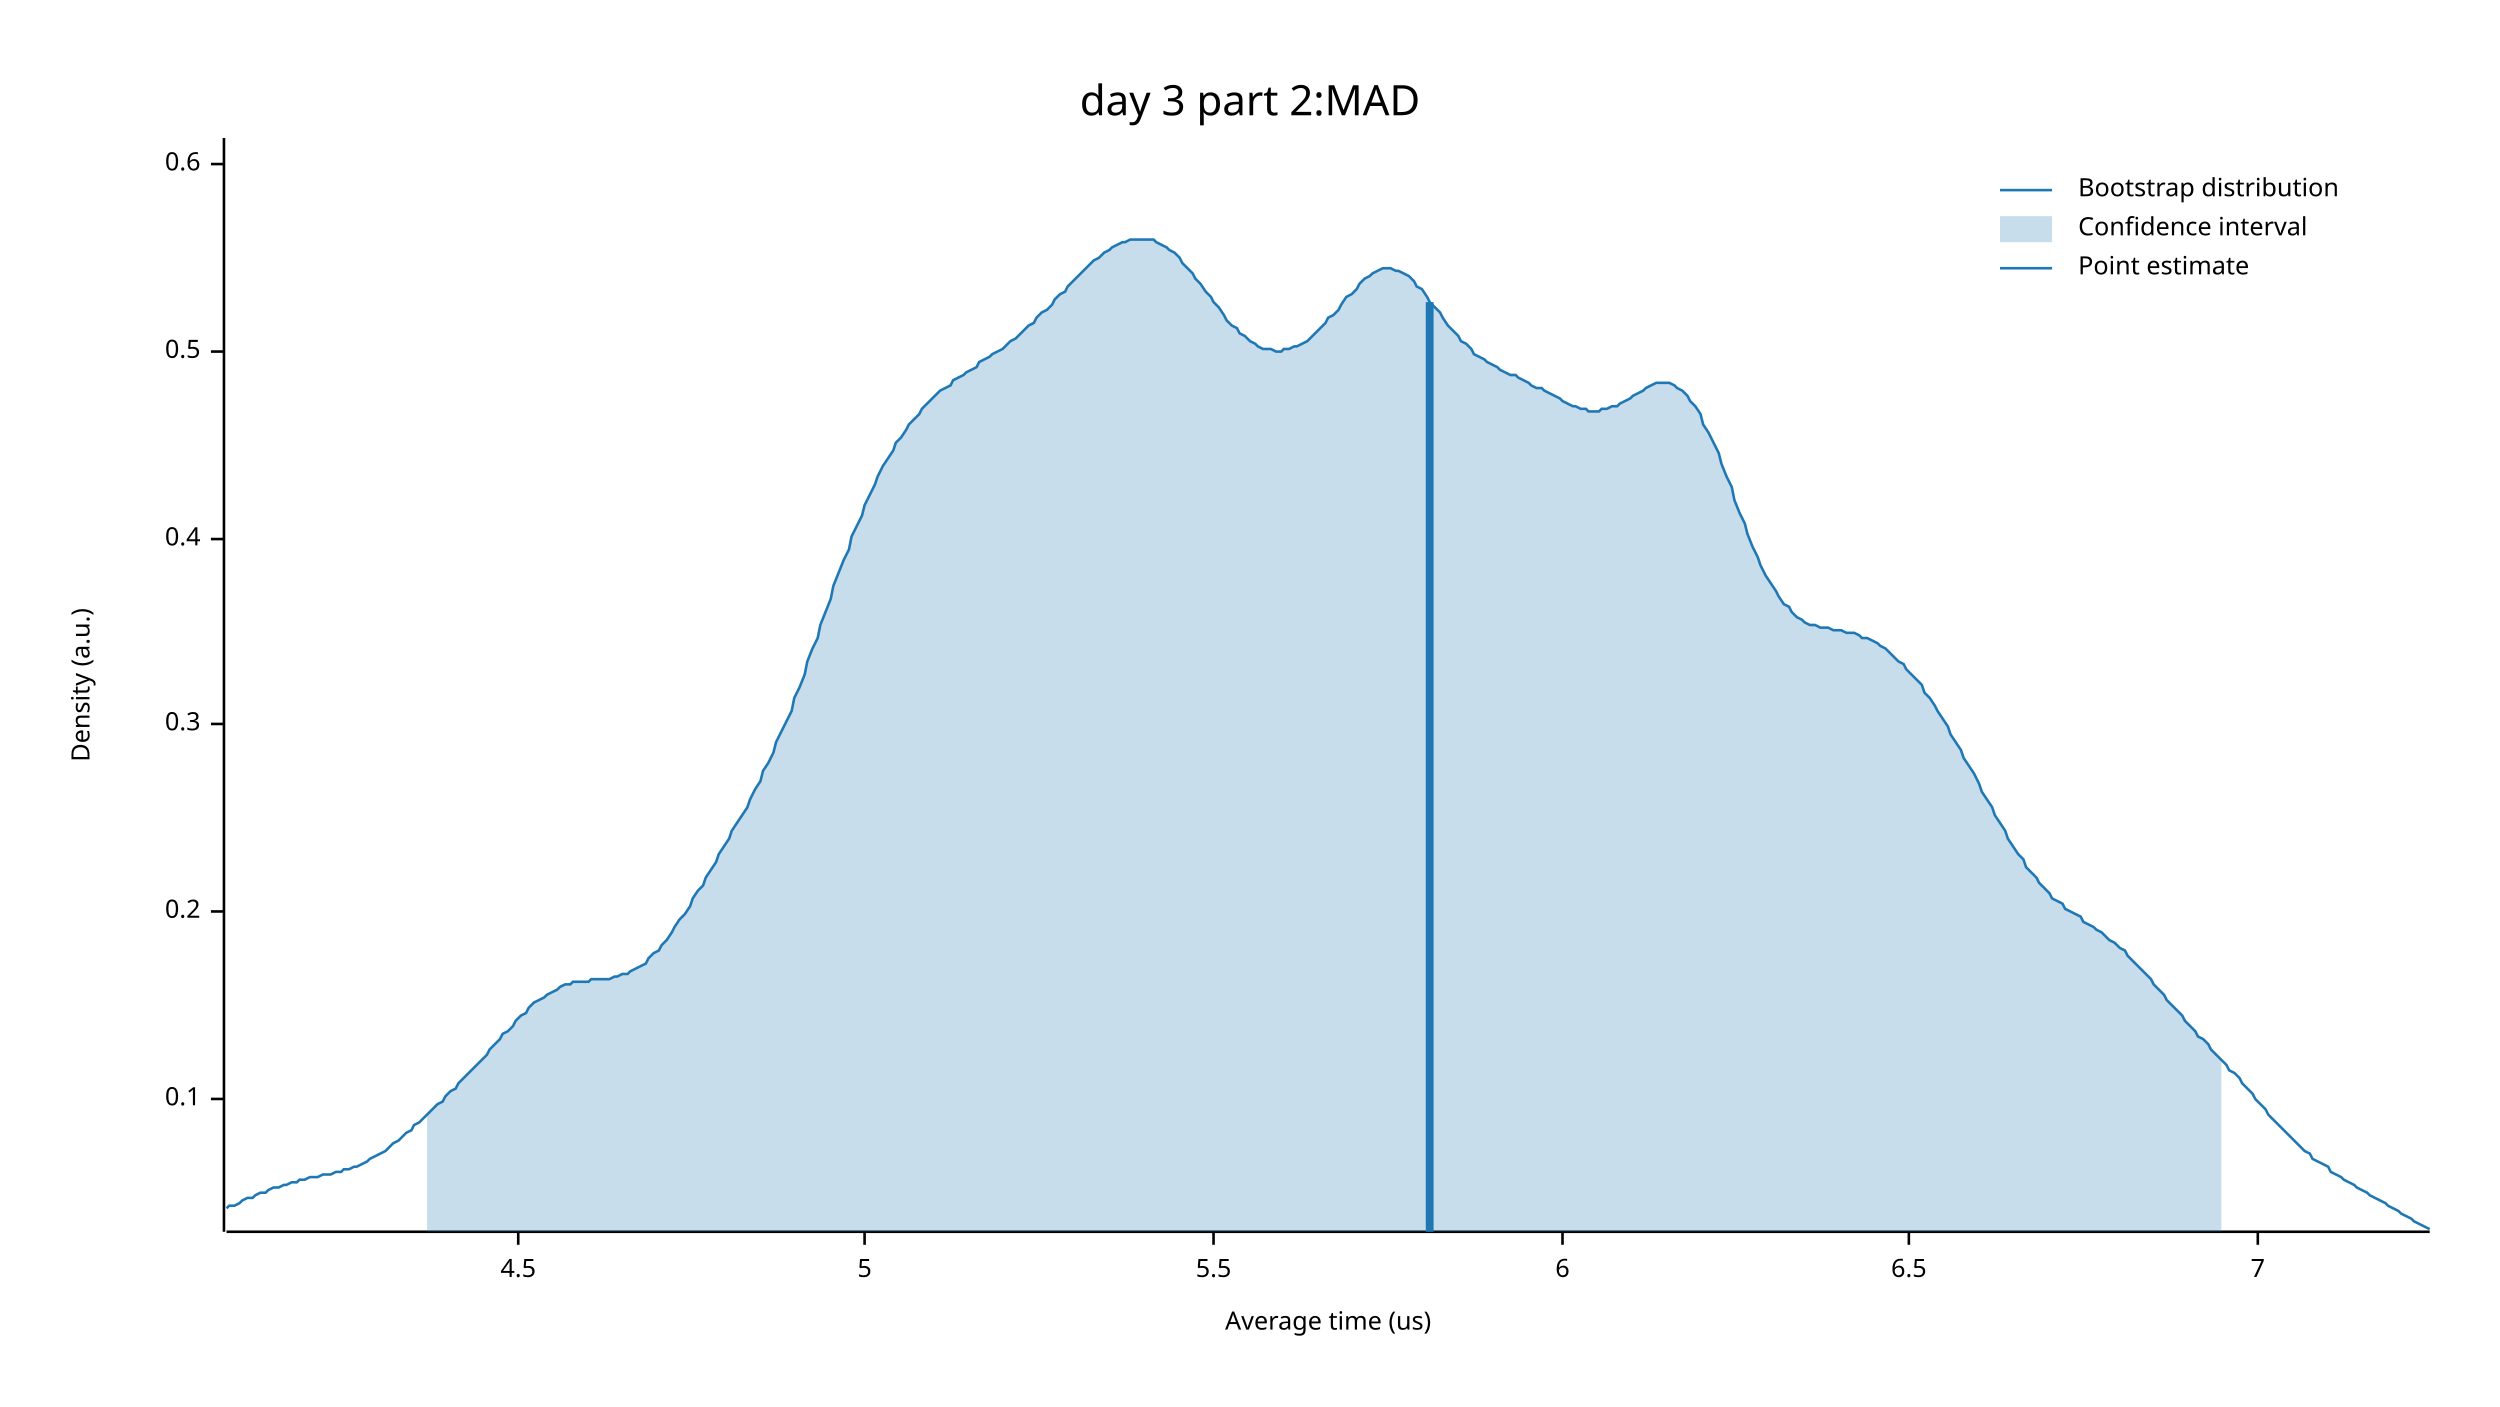
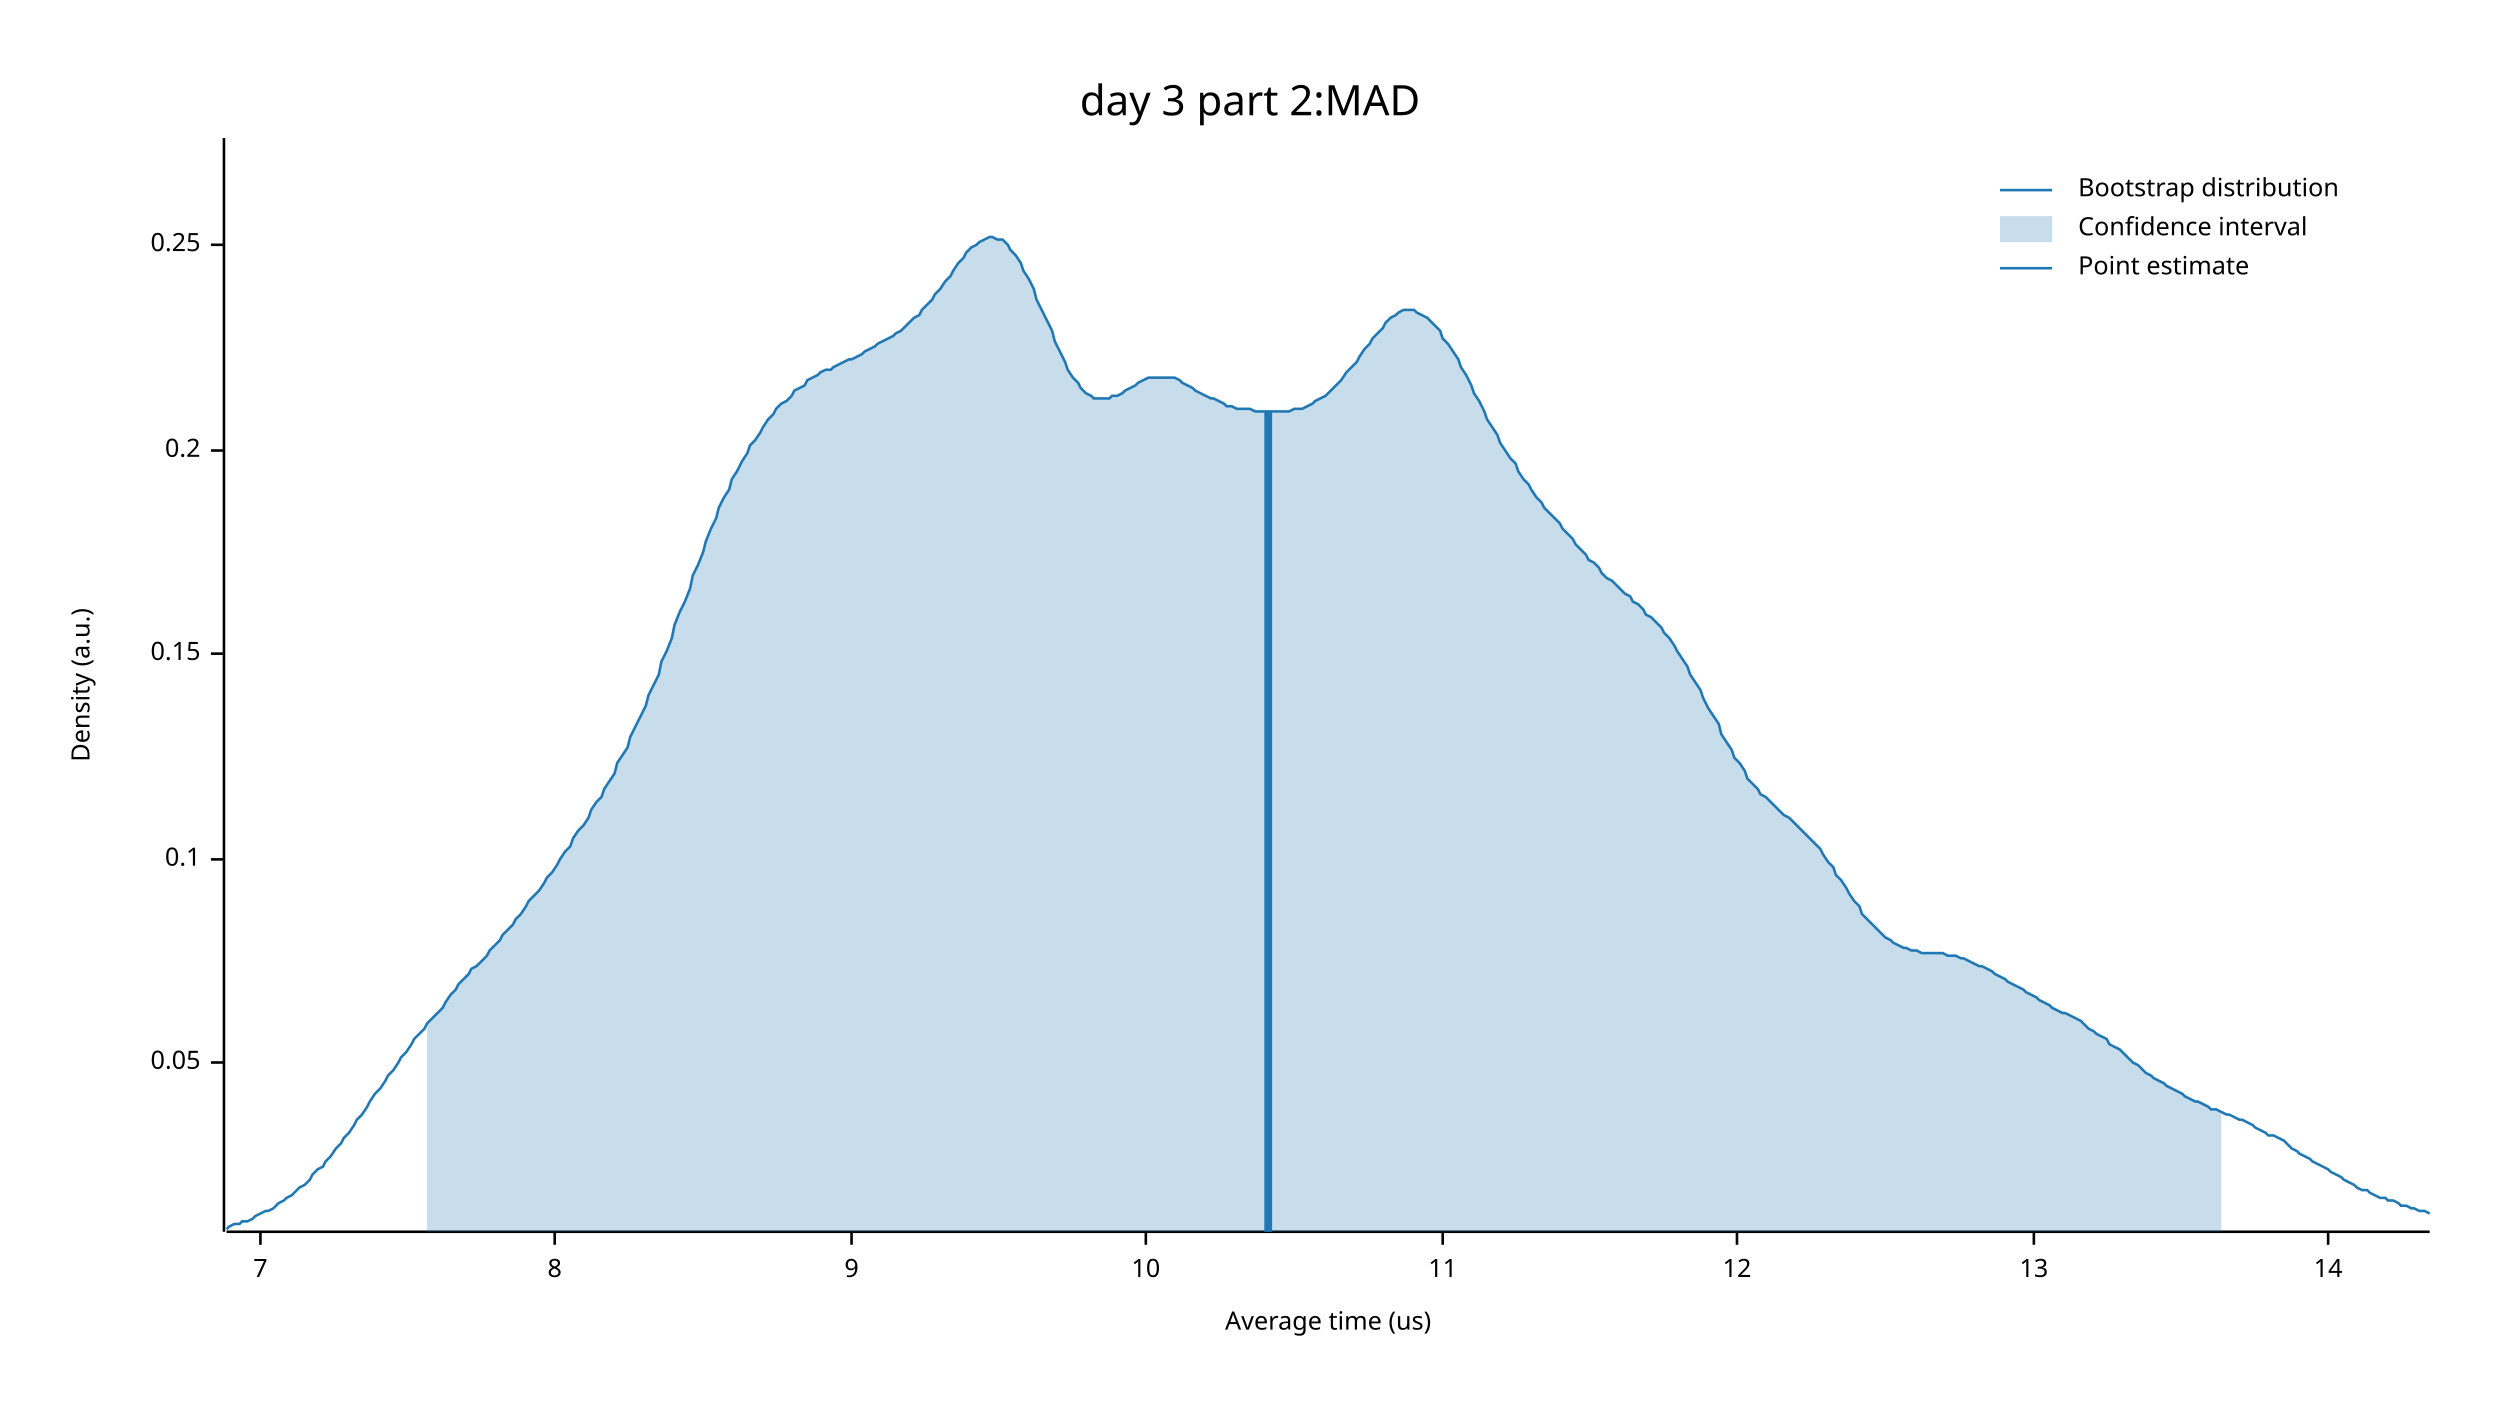
<svg xmlns="http://www.w3.org/2000/svg" width="960" height="540" viewBox="0 0 960 540">
  <text x="480" y="32" dy="0.76em" text-anchor="middle" font-family="sans-serif" font-size="16.129" opacity="1" fill="#000000">
day 3 part 2:MAD
</text>
  <text x="27" y="263" dy="0.76em" text-anchor="middle" font-family="sans-serif" font-size="9.677" opacity="1" fill="#000000" transform="rotate(270, 27, 263)">
Density (a.u.)
</text>
  <text x="510" y="513" dy="-0.5ex" text-anchor="middle" font-family="sans-serif" font-size="9.677" opacity="1" fill="#000000">
Average time (us)
</text>
  <polyline fill="none" opacity="1" stroke="#000000" stroke-width="1" points="86,53 86,473 " />
-   <text x="77" y="422" dy="0.5ex" text-anchor="end" font-family="sans-serif" font-size="9.677" opacity="1" fill="#000000">
+   <text x="77" y="408" dy="0.5ex" text-anchor="end" font-family="sans-serif" font-size="9.677" opacity="1" fill="#000000">
+ 0.05
+ </text>
+   <polyline fill="none" opacity="1" stroke="#000000" stroke-width="1" points="81,408 86,408 " />
+   <text x="77" y="330" dy="0.5ex" text-anchor="end" font-family="sans-serif" font-size="9.677" opacity="1" fill="#000000">
0.1
</text>
-   <polyline fill="none" opacity="1" stroke="#000000" stroke-width="1" points="81,422 86,422 " />
-   <text x="77" y="350" dy="0.5ex" text-anchor="end" font-family="sans-serif" font-size="9.677" opacity="1" fill="#000000">
+   <polyline fill="none" opacity="1" stroke="#000000" stroke-width="1" points="81,330 86,330 " />
+   <text x="77" y="251" dy="0.5ex" text-anchor="end" font-family="sans-serif" font-size="9.677" opacity="1" fill="#000000">
+ 0.15
+ </text>
+   <polyline fill="none" opacity="1" stroke="#000000" stroke-width="1" points="81,251 86,251 " />
+   <text x="77" y="173" dy="0.5ex" text-anchor="end" font-family="sans-serif" font-size="9.677" opacity="1" fill="#000000">
0.2
</text>
-   <polyline fill="none" opacity="1" stroke="#000000" stroke-width="1" points="81,350 86,350 " />
-   <text x="77" y="278" dy="0.5ex" text-anchor="end" font-family="sans-serif" font-size="9.677" opacity="1" fill="#000000">
- 0.3
+   <polyline fill="none" opacity="1" stroke="#000000" stroke-width="1" points="81,173 86,173 " />
+   <text x="77" y="94" dy="0.5ex" text-anchor="end" font-family="sans-serif" font-size="9.677" opacity="1" fill="#000000">
+ 0.25
</text>
-   <polyline fill="none" opacity="1" stroke="#000000" stroke-width="1" points="81,278 86,278 " />
-   <text x="77" y="207" dy="0.5ex" text-anchor="end" font-family="sans-serif" font-size="9.677" opacity="1" fill="#000000">
- 0.4
- </text>
-   <polyline fill="none" opacity="1" stroke="#000000" stroke-width="1" points="81,207 86,207 " />
-   <text x="77" y="135" dy="0.5ex" text-anchor="end" font-family="sans-serif" font-size="9.677" opacity="1" fill="#000000">
- 0.5
- </text>
-   <polyline fill="none" opacity="1" stroke="#000000" stroke-width="1" points="81,135 86,135 " />
-   <text x="77" y="63" dy="0.5ex" text-anchor="end" font-family="sans-serif" font-size="9.677" opacity="1" fill="#000000">
- 0.6
- </text>
-   <polyline fill="none" opacity="1" stroke="#000000" stroke-width="1" points="81,63 86,63 " />
+   <polyline fill="none" opacity="1" stroke="#000000" stroke-width="1" points="81,94 86,94 " />
  <polyline fill="none" opacity="1" stroke="#000000" stroke-width="1" points="87,473 933,473 " />
-   <text x="199" y="483" dy="0.76em" text-anchor="middle" font-family="sans-serif" font-size="9.677" opacity="1" fill="#000000">
- 4.5
- </text>
-   <polyline fill="none" opacity="1" stroke="#000000" stroke-width="1" points="199,473 199,478 " />
-   <text x="332" y="483" dy="0.76em" text-anchor="middle" font-family="sans-serif" font-size="9.677" opacity="1" fill="#000000">
- 5
- </text>
-   <polyline fill="none" opacity="1" stroke="#000000" stroke-width="1" points="332,473 332,478 " />
-   <text x="466" y="483" dy="0.76em" text-anchor="middle" font-family="sans-serif" font-size="9.677" opacity="1" fill="#000000">
- 5.5
- </text>
-   <polyline fill="none" opacity="1" stroke="#000000" stroke-width="1" points="466,473 466,478 " />
-   <text x="600" y="483" dy="0.76em" text-anchor="middle" font-family="sans-serif" font-size="9.677" opacity="1" fill="#000000">
- 6
- </text>
-   <polyline fill="none" opacity="1" stroke="#000000" stroke-width="1" points="600,473 600,478 " />
-   <text x="733" y="483" dy="0.76em" text-anchor="middle" font-family="sans-serif" font-size="9.677" opacity="1" fill="#000000">
- 6.5
- </text>
-   <polyline fill="none" opacity="1" stroke="#000000" stroke-width="1" points="733,473 733,478 " />
-   <text x="867" y="483" dy="0.76em" text-anchor="middle" font-family="sans-serif" font-size="9.677" opacity="1" fill="#000000">
+   <text x="100" y="483" dy="0.76em" text-anchor="middle" font-family="sans-serif" font-size="9.677" opacity="1" fill="#000000">
7
</text>
-   <polyline fill="none" opacity="1" stroke="#000000" stroke-width="1" points="867,473 867,478 " />
-   <polyline fill="none" opacity="1" stroke="#1F78B4" stroke-width="1" points="87,464 88,463 90,463 92,462 93,461 95,460 97,460 98,459 100,458 102,458 103,457 105,456 107,456 109,455 110,455 112,454 114,454 115,453 117,453 119,452 120,452 122,452 124,451 125,451 127,451 129,450 131,450 132,449 134,449 136,448 137,448 139,447 141,446 142,445 144,444 146,443 148,442 149,441 151,439 153,438 154,437 156,435 158,434 159,432 161,431 163,429 164,428 166,426 168,424 170,423 171,421 173,419 175,418 176,416 178,414 180,412 181,411 183,409 185,407 187,405 188,403 190,401 192,399 193,397 195,396 197,394 198,392 200,390 202,389 203,387 205,385 207,384 209,383 210,382 212,381 214,380 215,379 217,378 219,378 220,377 222,377 224,377 226,377 227,376 229,376 231,376 232,376 234,376 236,375 237,375 239,374 241,374 242,373 244,372 246,371 248,370 249,368 251,366 253,365 254,363 256,361 258,358 259,356 261,353 263,351 265,348 266,345 268,342 270,340 271,337 273,334 275,331 276,328 278,325 280,322 281,319 283,316 285,313 287,310 288,307 290,303 292,300 293,296 295,293 297,289 298,285 300,281 302,277 304,273 305,268 307,264 309,259 310,254 312,249 314,245 315,240 317,235 319,230 320,225 322,220 324,215 326,211 327,206 329,202 331,198 332,194 334,190 336,186 337,183 339,179 341,176 343,173 344,170 346,168 348,165 349,163 351,161 353,159 354,157 356,155 358,153 359,152 361,150 363,149 365,148 366,146 368,145 370,144 371,143 373,142 375,141 376,139 378,138 380,137 381,136 383,135 385,134 387,132 388,131 390,130 392,128 393,127 395,125 397,124 398,122 400,120 402,119 404,117 405,115 407,113 409,112 410,110 412,108 414,106 415,105 417,103 419,101 420,100 422,99 424,97 426,96 427,95 429,94 431,93 432,93 434,92 436,92 437,92 439,92 441,92 443,92 444,93 446,94 448,95 449,96 451,97 453,99 454,101 456,103 458,105 459,107 461,109 463,112 465,114 466,116 468,118 470,121 471,123 473,125 475,126 476,128 478,129 480,131 482,132 483,133 485,134 487,134 488,134 490,135 492,135 493,134 495,134 497,133 498,133 500,132 502,131 504,129 505,128 507,126 509,124 510,122 512,121 514,119 515,117 517,114 519,113 521,111 522,109 524,107 526,106 527,105 529,104 531,103 532,103 534,103 536,104 537,104 539,105 541,106 543,108 544,110 546,111 548,114 549,116 551,118 553,120 554,122 556,125 558,127 560,129 561,131 563,132 565,134 566,136 568,137 570,138 571,139 573,140 575,141 576,142 578,143 580,144 582,144 583,145 585,146 587,147 588,148 590,149 592,149 593,150 595,151 597,152 599,153 600,154 602,155 604,156 605,156 607,157 609,157 610,158 612,158 614,158 615,157 617,157 619,156 621,156 622,155 624,154 626,153 627,152 629,151 631,150 632,149 634,148 636,147 638,147 639,147 641,147 643,148 644,149 646,150 648,152 649,154 651,156 653,159 654,163 656,166 658,170 660,174 661,178 663,183 665,187 666,192 668,197 670,201 671,205 673,210 675,214 676,217 678,221 680,224 682,227 683,229 685,232 687,233 688,235 690,237 692,238 693,239 695,240 697,240 699,241 700,241 702,241 704,242 705,242 707,242 709,243 710,243 712,243 714,244 715,245 717,245 719,246 721,247 722,248 724,249 726,251 727,252 729,254 731,255 732,257 734,259 736,261 738,263 739,266 741,268 743,271 744,273 746,276 748,279 749,282 751,285 753,288 754,291 756,294 758,297 760,301 761,304 763,307 765,310 766,313 768,316 770,319 771,322 773,325 775,328 777,330 778,333 780,335 782,337 783,339 785,341 787,343 788,345 790,346 792,347 793,349 795,350 797,351 799,352 800,354 802,355 804,356 805,357 807,358 809,360 810,361 812,362 814,364 816,365 817,367 819,369 821,371 822,372 824,374 826,376 827,378 829,380 831,382 832,384 834,386 836,388 838,390 839,392 841,394 843,396 844,398 846,399 848,401 849,403 851,405 853,407 855,409 856,411 858,412 860,414 861,416 863,418 865,420 866,422 868,424 870,426 871,428 873,430 875,432 877,434 878,435 880,437 882,439 883,440 885,442 887,443 888,445 890,446 892,447 894,448 895,450 897,451 899,452 900,453 902,454 904,455 905,456 907,457 909,458 910,459 912,460 914,461 916,462 917,463 919,464 921,465 922,466 924,467 926,468 927,469 929,470 931,471 933,472 " />
-   <polygon opacity="0.25" fill="#1F78B4" points="164,428 166,426 168,424 170,423 171,421 173,419 175,418 176,416 178,414 180,412 181,411 183,409 185,407 187,405 188,403 190,401 192,399 193,397 195,396 197,394 198,392 200,390 202,389 203,387 205,385 207,384 209,383 210,382 212,381 214,380 215,379 217,378 219,378 220,377 222,377 224,377 226,377 227,376 229,376 231,376 232,376 234,376 236,375 237,375 239,374 241,374 242,373 244,372 246,371 248,370 249,368 251,366 253,365 254,363 256,361 258,358 259,356 261,353 263,351 265,348 266,345 268,342 270,340 271,337 273,334 275,331 276,328 278,325 280,322 281,319 283,316 285,313 287,310 288,307 290,303 292,300 293,296 295,293 297,289 298,285 300,281 302,277 304,273 305,268 307,264 309,259 310,254 312,249 314,245 315,240 317,235 319,230 320,225 322,220 324,215 326,211 327,206 329,202 331,198 332,194 334,190 336,186 337,183 339,179 341,176 343,173 344,170 346,168 348,165 349,163 351,161 353,159 354,157 356,155 358,153 359,152 361,150 363,149 365,148 366,146 368,145 370,144 371,143 373,142 375,141 376,139 378,138 380,137 381,136 383,135 385,134 387,132 388,131 390,130 392,128 393,127 395,125 397,124 398,122 400,120 402,119 404,117 405,115 407,113 409,112 410,110 412,108 414,106 415,105 417,103 419,101 420,100 422,99 424,97 426,96 427,95 429,94 431,93 432,93 434,92 436,92 437,92 439,92 441,92 443,92 444,93 446,94 448,95 449,96 451,97 453,99 454,101 456,103 458,105 459,107 461,109 463,112 465,114 466,116 468,118 470,121 471,123 473,125 475,126 476,128 478,129 480,131 482,132 483,133 485,134 487,134 488,134 490,135 492,135 493,134 495,134 497,133 498,133 500,132 502,131 504,129 505,128 507,126 509,124 510,122 512,121 514,119 515,117 517,114 519,113 521,111 522,109 524,107 526,106 527,105 529,104 531,103 532,103 534,103 536,104 537,104 539,105 541,106 543,108 544,110 546,111 548,114 549,116 551,118 553,120 554,122 556,125 558,127 560,129 561,131 563,132 565,134 566,136 568,137 570,138 571,139 573,140 575,141 576,142 578,143 580,144 582,144 583,145 585,146 587,147 588,148 590,149 592,149 593,150 595,151 597,152 599,153 600,154 602,155 604,156 605,156 607,157 609,157 610,158 612,158 614,158 615,157 617,157 619,156 621,156 622,155 624,154 626,153 627,152 629,151 631,150 632,149 634,148 636,147 638,147 639,147 641,147 643,148 644,149 646,150 648,152 649,154 651,156 653,159 654,163 656,166 658,170 660,174 661,178 663,183 665,187 666,192 668,197 670,201 671,205 673,210 675,214 676,217 678,221 680,224 682,227 683,229 685,232 687,233 688,235 690,237 692,238 693,239 695,240 697,240 699,241 700,241 702,241 704,242 705,242 707,242 709,243 710,243 712,243 714,244 715,245 717,245 719,246 721,247 722,248 724,249 726,251 727,252 729,254 731,255 732,257 734,259 736,261 738,263 739,266 741,268 743,271 744,273 746,276 748,279 749,282 751,285 753,288 754,291 756,294 758,297 760,301 761,304 763,307 765,310 766,313 768,316 770,319 771,322 773,325 775,328 777,330 778,333 780,335 782,337 783,339 785,341 787,343 788,345 790,346 792,347 793,349 795,350 797,351 799,352 800,354 802,355 804,356 805,357 807,358 809,360 810,361 812,362 814,364 816,365 817,367 819,369 821,371 822,372 824,374 826,376 827,378 829,380 831,382 832,384 834,386 836,388 838,390 839,392 841,394 843,396 844,398 846,399 848,401 849,403 851,405 853,407 853,473 164,473 " />
-   <polyline fill="none" opacity="1" stroke="#1F78B4" stroke-width="3" points="549,473 549,116 " />
+   <polyline fill="none" opacity="1" stroke="#000000" stroke-width="1" points="100,473 100,478 " />
+   <text x="213" y="483" dy="0.76em" text-anchor="middle" font-family="sans-serif" font-size="9.677" opacity="1" fill="#000000">
+ 8
+ </text>
+   <polyline fill="none" opacity="1" stroke="#000000" stroke-width="1" points="213,473 213,478 " />
+   <text x="327" y="483" dy="0.76em" text-anchor="middle" font-family="sans-serif" font-size="9.677" opacity="1" fill="#000000">
+ 9
+ </text>
+   <polyline fill="none" opacity="1" stroke="#000000" stroke-width="1" points="327,473 327,478 " />
+   <text x="440" y="483" dy="0.76em" text-anchor="middle" font-family="sans-serif" font-size="9.677" opacity="1" fill="#000000">
+ 10
+ </text>
+   <polyline fill="none" opacity="1" stroke="#000000" stroke-width="1" points="440,473 440,478 " />
+   <text x="554" y="483" dy="0.76em" text-anchor="middle" font-family="sans-serif" font-size="9.677" opacity="1" fill="#000000">
+ 11
+ </text>
+   <polyline fill="none" opacity="1" stroke="#000000" stroke-width="1" points="554,473 554,478 " />
+   <text x="667" y="483" dy="0.76em" text-anchor="middle" font-family="sans-serif" font-size="9.677" opacity="1" fill="#000000">
+ 12
+ </text>
+   <polyline fill="none" opacity="1" stroke="#000000" stroke-width="1" points="667,473 667,478 " />
+   <text x="781" y="483" dy="0.76em" text-anchor="middle" font-family="sans-serif" font-size="9.677" opacity="1" fill="#000000">
+ 13
+ </text>
+   <polyline fill="none" opacity="1" stroke="#000000" stroke-width="1" points="781,473 781,478 " />
+   <text x="894" y="483" dy="0.76em" text-anchor="middle" font-family="sans-serif" font-size="9.677" opacity="1" fill="#000000">
+ 14
+ </text>
+   <polyline fill="none" opacity="1" stroke="#000000" stroke-width="1" points="894,473 894,478 " />
+   <polyline fill="none" opacity="1" stroke="#1F78B4" stroke-width="1" points="87,472 88,471 90,470 92,470 93,469 95,469 97,468 98,467 100,466 102,465 103,465 105,464 107,462 109,461 110,460 112,459 114,457 115,456 117,455 119,453 120,451 122,449 124,448 125,446 127,444 129,441 131,439 132,437 134,435 136,432 137,430 139,428 141,425 142,423 144,420 146,418 148,415 149,413 151,411 153,408 154,406 156,404 158,401 159,399 161,397 163,395 164,393 166,391 168,389 170,387 171,385 173,382 175,380 176,378 178,376 180,374 181,372 183,371 185,369 187,367 188,365 190,363 192,361 193,359 195,357 197,355 198,353 200,351 202,348 203,346 205,344 207,342 209,339 210,337 212,335 214,332 215,330 217,327 219,325 220,322 222,319 224,317 226,314 227,311 229,308 231,306 232,303 234,300 236,297 237,293 239,290 241,287 242,283 244,279 246,275 248,271 249,267 251,263 253,259 254,254 256,250 258,245 259,240 261,235 263,231 265,226 266,221 268,217 270,212 271,208 273,203 275,199 276,195 278,191 280,188 281,184 283,181 285,177 287,174 288,171 290,169 292,166 293,164 295,161 297,159 298,157 300,155 302,154 304,152 305,150 307,149 309,148 310,146 312,145 314,144 315,143 317,142 319,142 320,141 322,140 324,139 326,138 327,138 329,137 331,136 332,135 334,134 336,133 337,132 339,131 341,130 343,129 344,128 346,127 348,125 349,124 351,122 353,121 354,119 356,117 358,115 359,113 361,111 363,108 365,106 366,104 368,101 370,99 371,97 373,95 375,94 376,93 378,92 380,91 381,91 383,92 385,92 387,94 388,96 390,98 392,101 393,104 395,107 397,111 398,115 400,119 402,123 404,127 405,131 407,135 409,139 410,142 412,145 414,147 415,149 417,151 419,152 420,153 422,153 424,153 426,153 427,152 429,152 431,151 432,150 434,149 436,148 437,147 439,146 441,145 443,145 444,145 446,145 448,145 449,145 451,145 453,146 454,147 456,148 458,149 459,150 461,151 463,152 465,153 466,153 468,154 470,155 471,156 473,156 475,157 476,157 478,157 480,157 482,158 483,158 485,158 487,158 488,158 490,158 492,158 493,158 495,158 497,157 498,157 500,157 502,156 504,155 505,154 507,153 509,152 510,151 512,149 514,147 515,146 517,143 519,141 521,139 522,137 524,134 526,132 527,130 529,128 531,126 532,124 534,122 536,121 537,120 539,119 541,119 543,119 544,120 546,121 548,122 549,123 551,125 553,127 554,130 556,132 558,135 560,138 561,141 563,144 565,148 566,151 568,154 570,158 571,161 573,164 575,167 576,170 578,173 580,176 582,178 583,181 585,184 587,186 588,188 590,191 592,193 593,195 595,197 597,199 599,201 600,203 602,205 604,207 605,209 607,211 609,213 610,215 612,216 614,218 615,220 617,222 619,223 621,225 622,226 624,228 626,229 627,231 629,232 631,234 632,236 634,237 636,239 638,241 639,243 641,245 643,248 644,250 646,253 648,256 649,259 651,262 653,265 654,268 656,272 658,275 660,278 661,282 663,285 665,288 666,291 668,293 670,296 671,299 673,301 675,303 676,305 678,306 680,308 682,310 683,311 685,313 687,314 688,315 690,317 692,319 693,320 695,322 697,324 699,326 700,328 702,331 704,333 705,336 707,338 709,341 710,343 712,346 714,348 715,351 717,353 719,355 721,357 722,358 724,360 726,361 727,362 729,363 731,364 732,364 734,365 736,365 738,366 739,366 741,366 743,366 744,366 746,366 748,367 749,367 751,367 753,368 754,368 756,369 758,370 760,371 761,371 763,372 765,373 766,374 768,375 770,376 771,377 773,378 775,379 777,380 778,381 780,382 782,383 783,384 785,385 787,386 788,387 790,388 792,389 793,389 795,390 797,391 799,392 800,393 802,395 804,396 805,397 807,398 809,399 810,401 812,402 814,403 816,405 817,406 819,408 821,409 822,410 824,412 826,413 827,414 829,415 831,416 832,417 834,418 836,419 838,420 839,421 841,422 843,423 844,423 846,424 848,425 849,426 851,426 853,427 855,428 856,428 858,429 860,430 861,430 863,431 865,432 866,433 868,434 870,435 871,436 873,436 875,437 877,438 878,439 880,441 882,442 883,443 885,444 887,445 888,446 890,447 892,448 894,449 895,450 897,451 899,452 900,453 902,454 904,455 905,456 907,457 909,457 910,458 912,459 914,460 916,460 917,461 919,461 921,462 922,463 924,463 926,464 927,464 929,465 931,465 933,466 " />
+   <polygon opacity="0.25" fill="#1F78B4" points="164,393 166,391 168,389 170,387 171,385 173,382 175,380 176,378 178,376 180,374 181,372 183,371 185,369 187,367 188,365 190,363 192,361 193,359 195,357 197,355 198,353 200,351 202,348 203,346 205,344 207,342 209,339 210,337 212,335 214,332 215,330 217,327 219,325 220,322 222,319 224,317 226,314 227,311 229,308 231,306 232,303 234,300 236,297 237,293 239,290 241,287 242,283 244,279 246,275 248,271 249,267 251,263 253,259 254,254 256,250 258,245 259,240 261,235 263,231 265,226 266,221 268,217 270,212 271,208 273,203 275,199 276,195 278,191 280,188 281,184 283,181 285,177 287,174 288,171 290,169 292,166 293,164 295,161 297,159 298,157 300,155 302,154 304,152 305,150 307,149 309,148 310,146 312,145 314,144 315,143 317,142 319,142 320,141 322,140 324,139 326,138 327,138 329,137 331,136 332,135 334,134 336,133 337,132 339,131 341,130 343,129 344,128 346,127 348,125 349,124 351,122 353,121 354,119 356,117 358,115 359,113 361,111 363,108 365,106 366,104 368,101 370,99 371,97 373,95 375,94 376,93 378,92 380,91 381,91 383,92 385,92 387,94 388,96 390,98 392,101 393,104 395,107 397,111 398,115 400,119 402,123 404,127 405,131 407,135 409,139 410,142 412,145 414,147 415,149 417,151 419,152 420,153 422,153 424,153 426,153 427,152 429,152 431,151 432,150 434,149 436,148 437,147 439,146 441,145 443,145 444,145 446,145 448,145 449,145 451,145 453,146 454,147 456,148 458,149 459,150 461,151 463,152 465,153 466,153 468,154 470,155 471,156 473,156 475,157 476,157 478,157 480,157 482,158 483,158 485,158 487,158 488,158 490,158 492,158 493,158 495,158 497,157 498,157 500,157 502,156 504,155 505,154 507,153 509,152 510,151 512,149 514,147 515,146 517,143 519,141 521,139 522,137 524,134 526,132 527,130 529,128 531,126 532,124 534,122 536,121 537,120 539,119 541,119 543,119 544,120 546,121 548,122 549,123 551,125 553,127 554,130 556,132 558,135 560,138 561,141 563,144 565,148 566,151 568,154 570,158 571,161 573,164 575,167 576,170 578,173 580,176 582,178 583,181 585,184 587,186 588,188 590,191 592,193 593,195 595,197 597,199 599,201 600,203 602,205 604,207 605,209 607,211 609,213 610,215 612,216 614,218 615,220 617,222 619,223 621,225 622,226 624,228 626,229 627,231 629,232 631,234 632,236 634,237 636,239 638,241 639,243 641,245 643,248 644,250 646,253 648,256 649,259 651,262 653,265 654,268 656,272 658,275 660,278 661,282 663,285 665,288 666,291 668,293 670,296 671,299 673,301 675,303 676,305 678,306 680,308 682,310 683,311 685,313 687,314 688,315 690,317 692,319 693,320 695,322 697,324 699,326 700,328 702,331 704,333 705,336 707,338 709,341 710,343 712,346 714,348 715,351 717,353 719,355 721,357 722,358 724,360 726,361 727,362 729,363 731,364 732,364 734,365 736,365 738,366 739,366 741,366 743,366 744,366 746,366 748,367 749,367 751,367 753,368 754,368 756,369 758,370 760,371 761,371 763,372 765,373 766,374 768,375 770,376 771,377 773,378 775,379 777,380 778,381 780,382 782,383 783,384 785,385 787,386 788,387 790,388 792,389 793,389 795,390 797,391 799,392 800,393 802,395 804,396 805,397 807,398 809,399 810,401 812,402 814,403 816,405 817,406 819,408 821,409 822,410 824,412 826,413 827,414 829,415 831,416 832,417 834,418 836,419 838,420 839,421 841,422 843,423 844,423 846,424 848,425 849,426 851,426 853,427 853,473 164,473 " />
+   <polyline fill="none" opacity="1" stroke="#1F78B4" stroke-width="3" points="487,473 487,158 " />
  <text x="798" y="68" dy="0.76em" text-anchor="start" font-family="sans-serif" font-size="9.677" opacity="1" fill="#000000">
Bootstrap distribution
</text>
  <text x="798" y="83" dy="0.76em" text-anchor="start" font-family="sans-serif" font-size="9.677" opacity="1" fill="#000000">
Confidence interval
</text>
  <text x="798" y="98" dy="0.76em" text-anchor="start" font-family="sans-serif" font-size="9.677" opacity="1" fill="#000000">
Point estimate
</text>
  <polyline fill="none" opacity="1" stroke="#1F78B4" stroke-width="1" points="768,73 788,73 " />
  <rect x="768" y="83" width="20" height="10" opacity="0.25" fill="#1F78B4" stroke="none" />
  <polyline fill="none" opacity="1" stroke="#1F78B4" stroke-width="1" points="768,103 788,103 " />
</svg>
